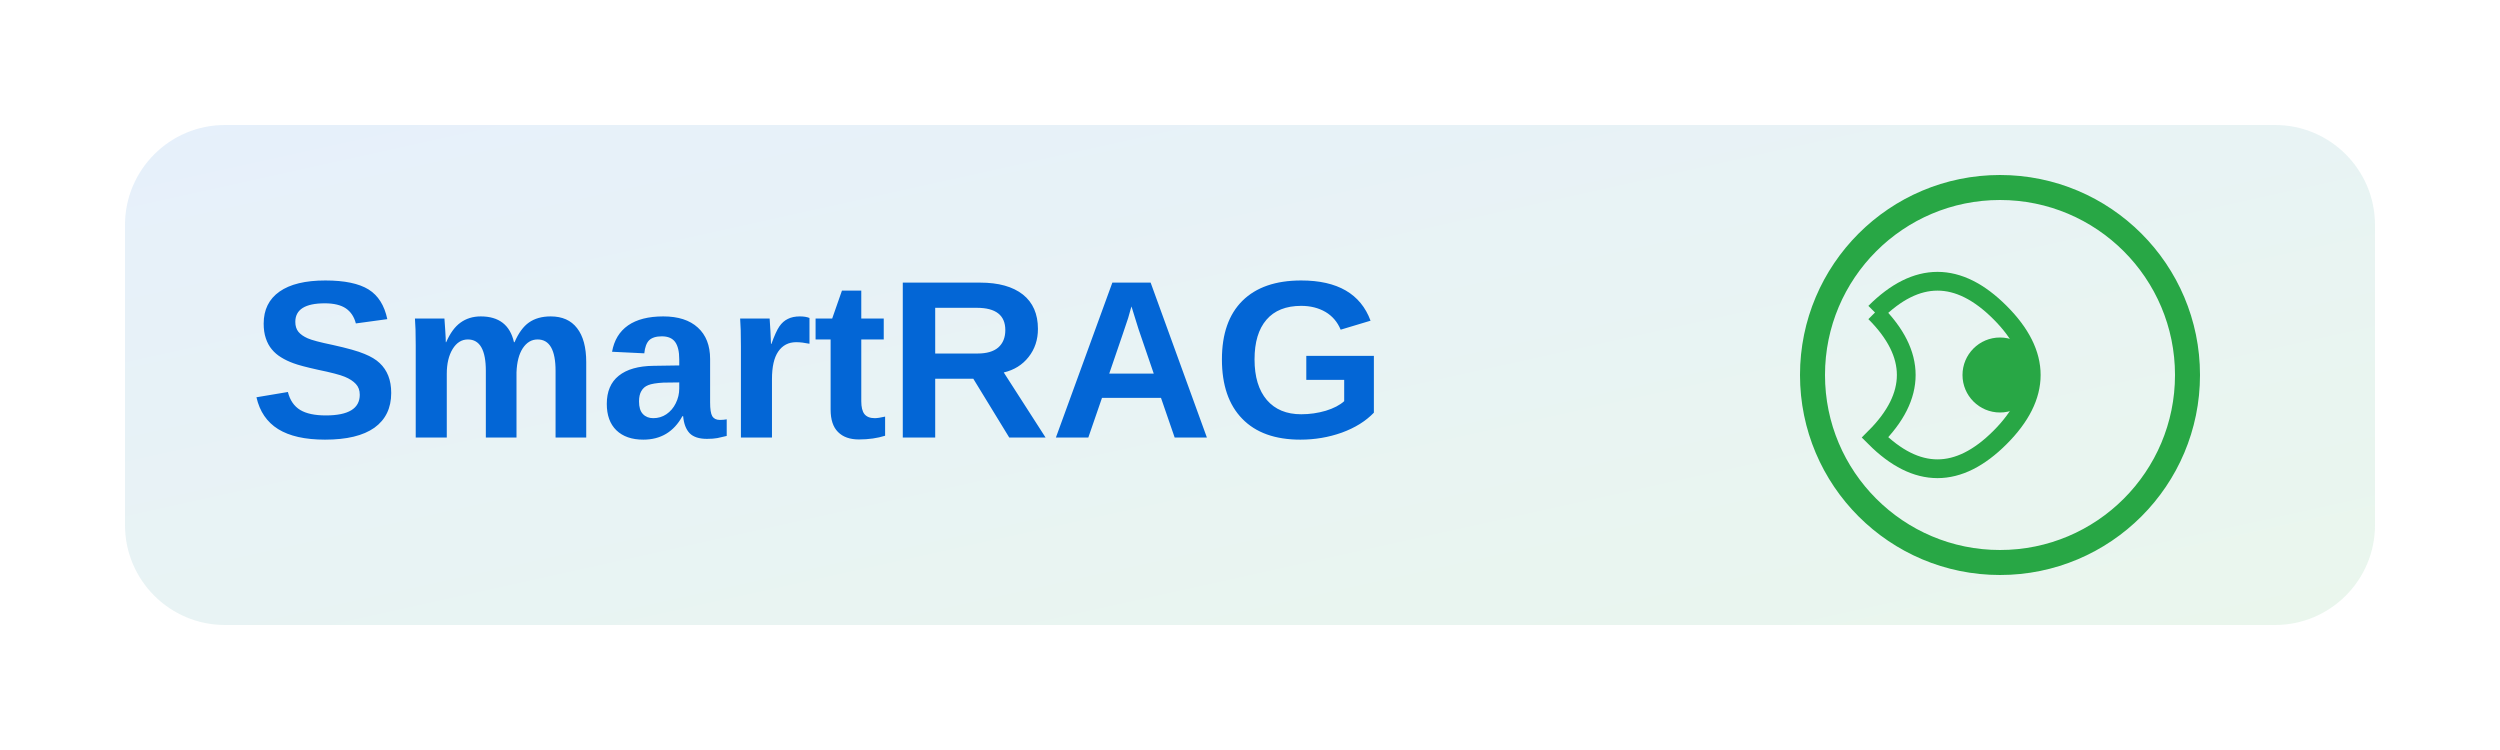
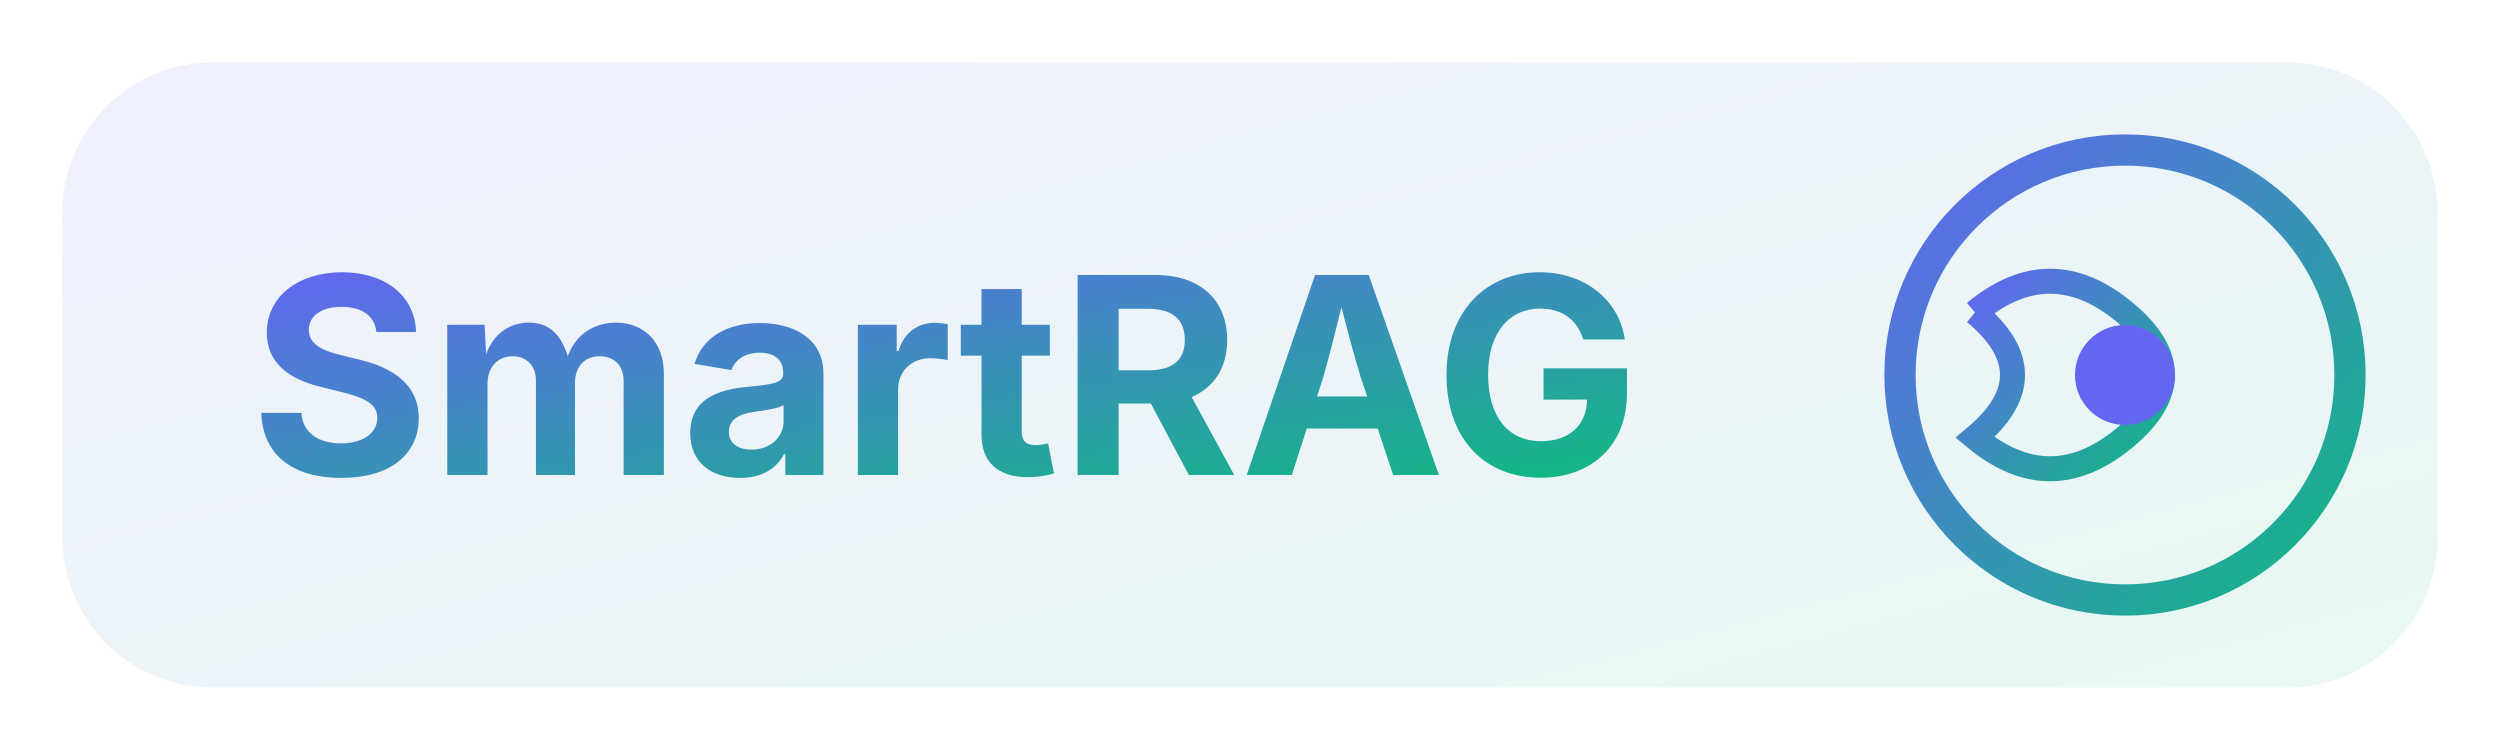
<svg xmlns="http://www.w3.org/2000/svg" width="200" height="60" viewBox="0 0 200 60">
  <defs>
    <linearGradient id="grad1" x1="0%" y1="0%" x2="100%" y2="100%">
-       <stop offset="0%" style="stop-color:#0366d6;stop-opacity:1" />
-       <stop offset="100%" style="stop-color:#28a745;stop-opacity:1" />
+       <stop offset="0%" style="stop-color:#6366f1;stop-opacity:1" />
+       <stop offset="100%" style="stop-color:#10b981;stop-opacity:1" />
    </linearGradient>
  </defs>
-   <rect x="10" y="10" width="180" height="40" rx="8" fill="url(#grad1)" opacity="0.1" />
-   <text x="20" y="35" font-family="Arial, sans-serif" font-size="18" font-weight="bold" fill="#0366d6">
+   <rect x="5" y="5" width="190" height="50" rx="12" fill="url(#grad1)" opacity="0.1" />
+   <text x="20" y="38" font-family="Inter, Arial, sans-serif" font-size="22" font-weight="bold" fill="url(#grad1)">
    SmartRAG
  </text>
-   <circle cx="160" cy="30" r="15" fill="none" stroke="#28a745" stroke-width="2" />
-   <path d="M 150 25 Q 155 20 160 25 Q 165 30 160 35 Q 155 40 150 35 Q 155 30 150 25" fill="none" stroke="#28a745" stroke-width="1.5" />
-   <circle cx="160" cy="30" r="3" fill="#28a745" />
+   <circle cx="170" cy="30" r="18" fill="none" stroke="url(#grad1)" stroke-width="2.5" />
+   <path d="M 158 25 Q 164 20 170 25 Q 176 30 170 35 Q 164 40 158 35 Q 164 30 158 25" fill="none" stroke="url(#grad1)" stroke-width="2" />
+   <circle cx="170" cy="30" r="4" fill="#6366f1" />
</svg>
